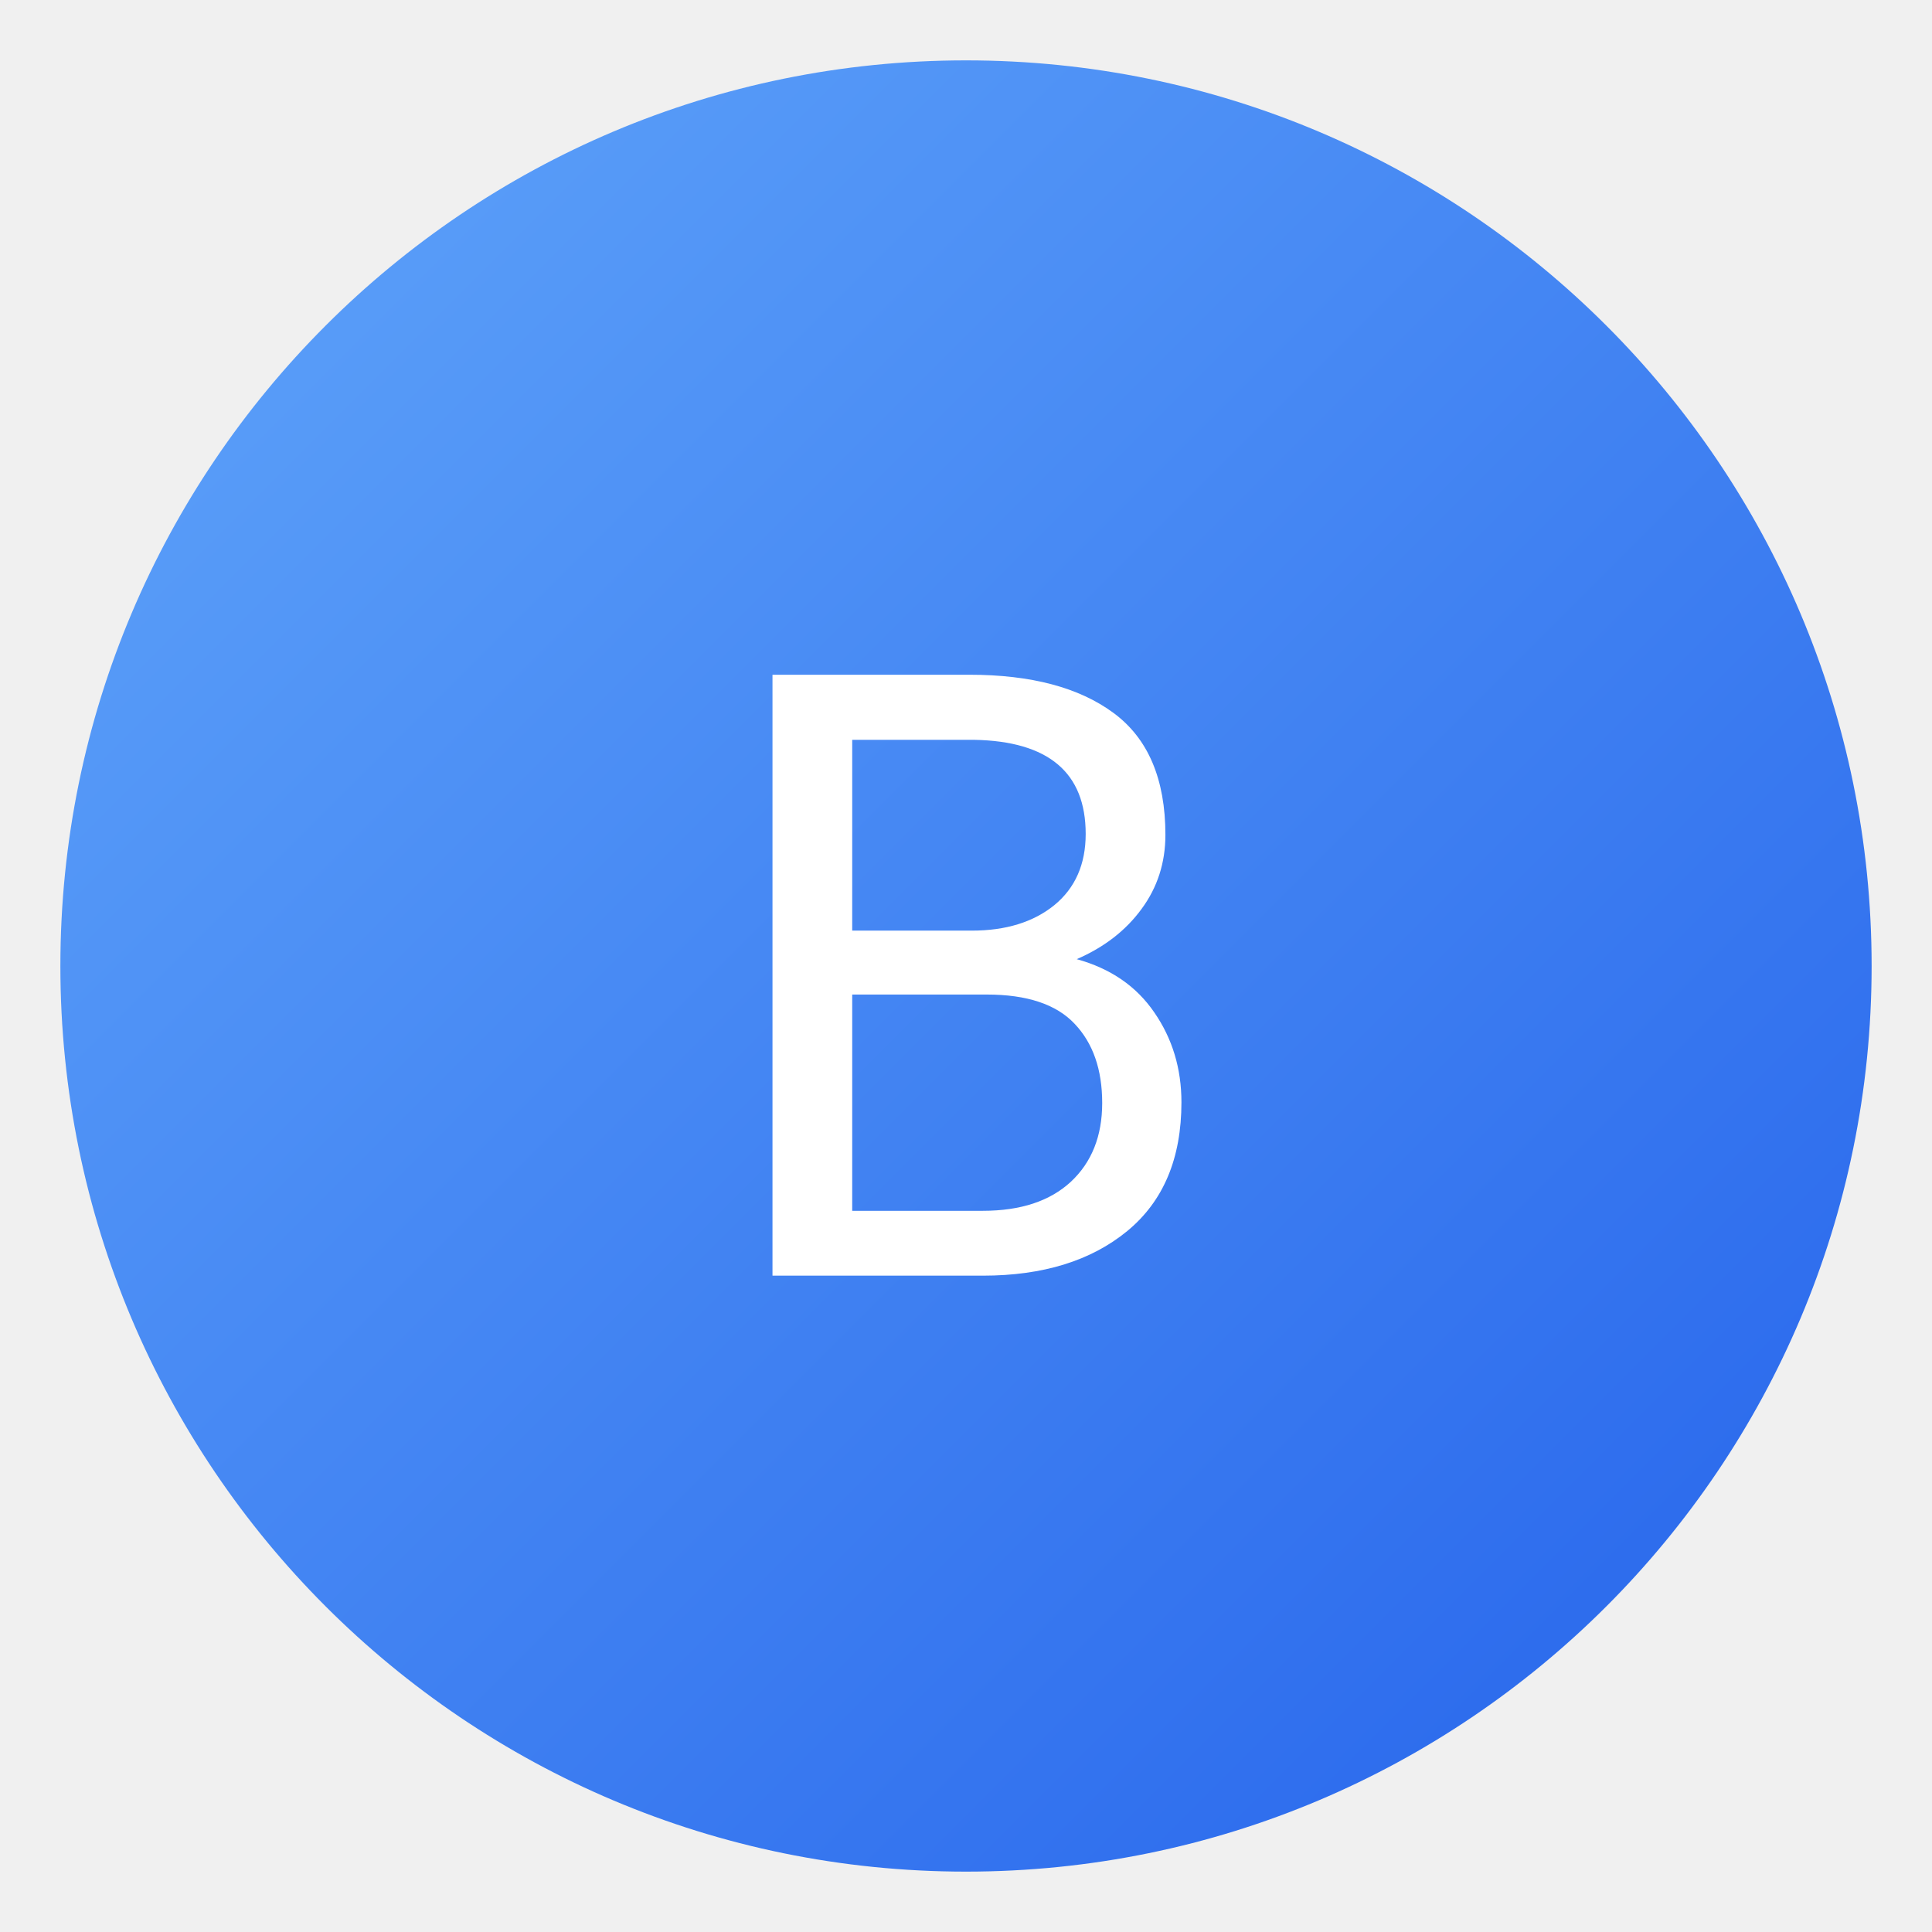
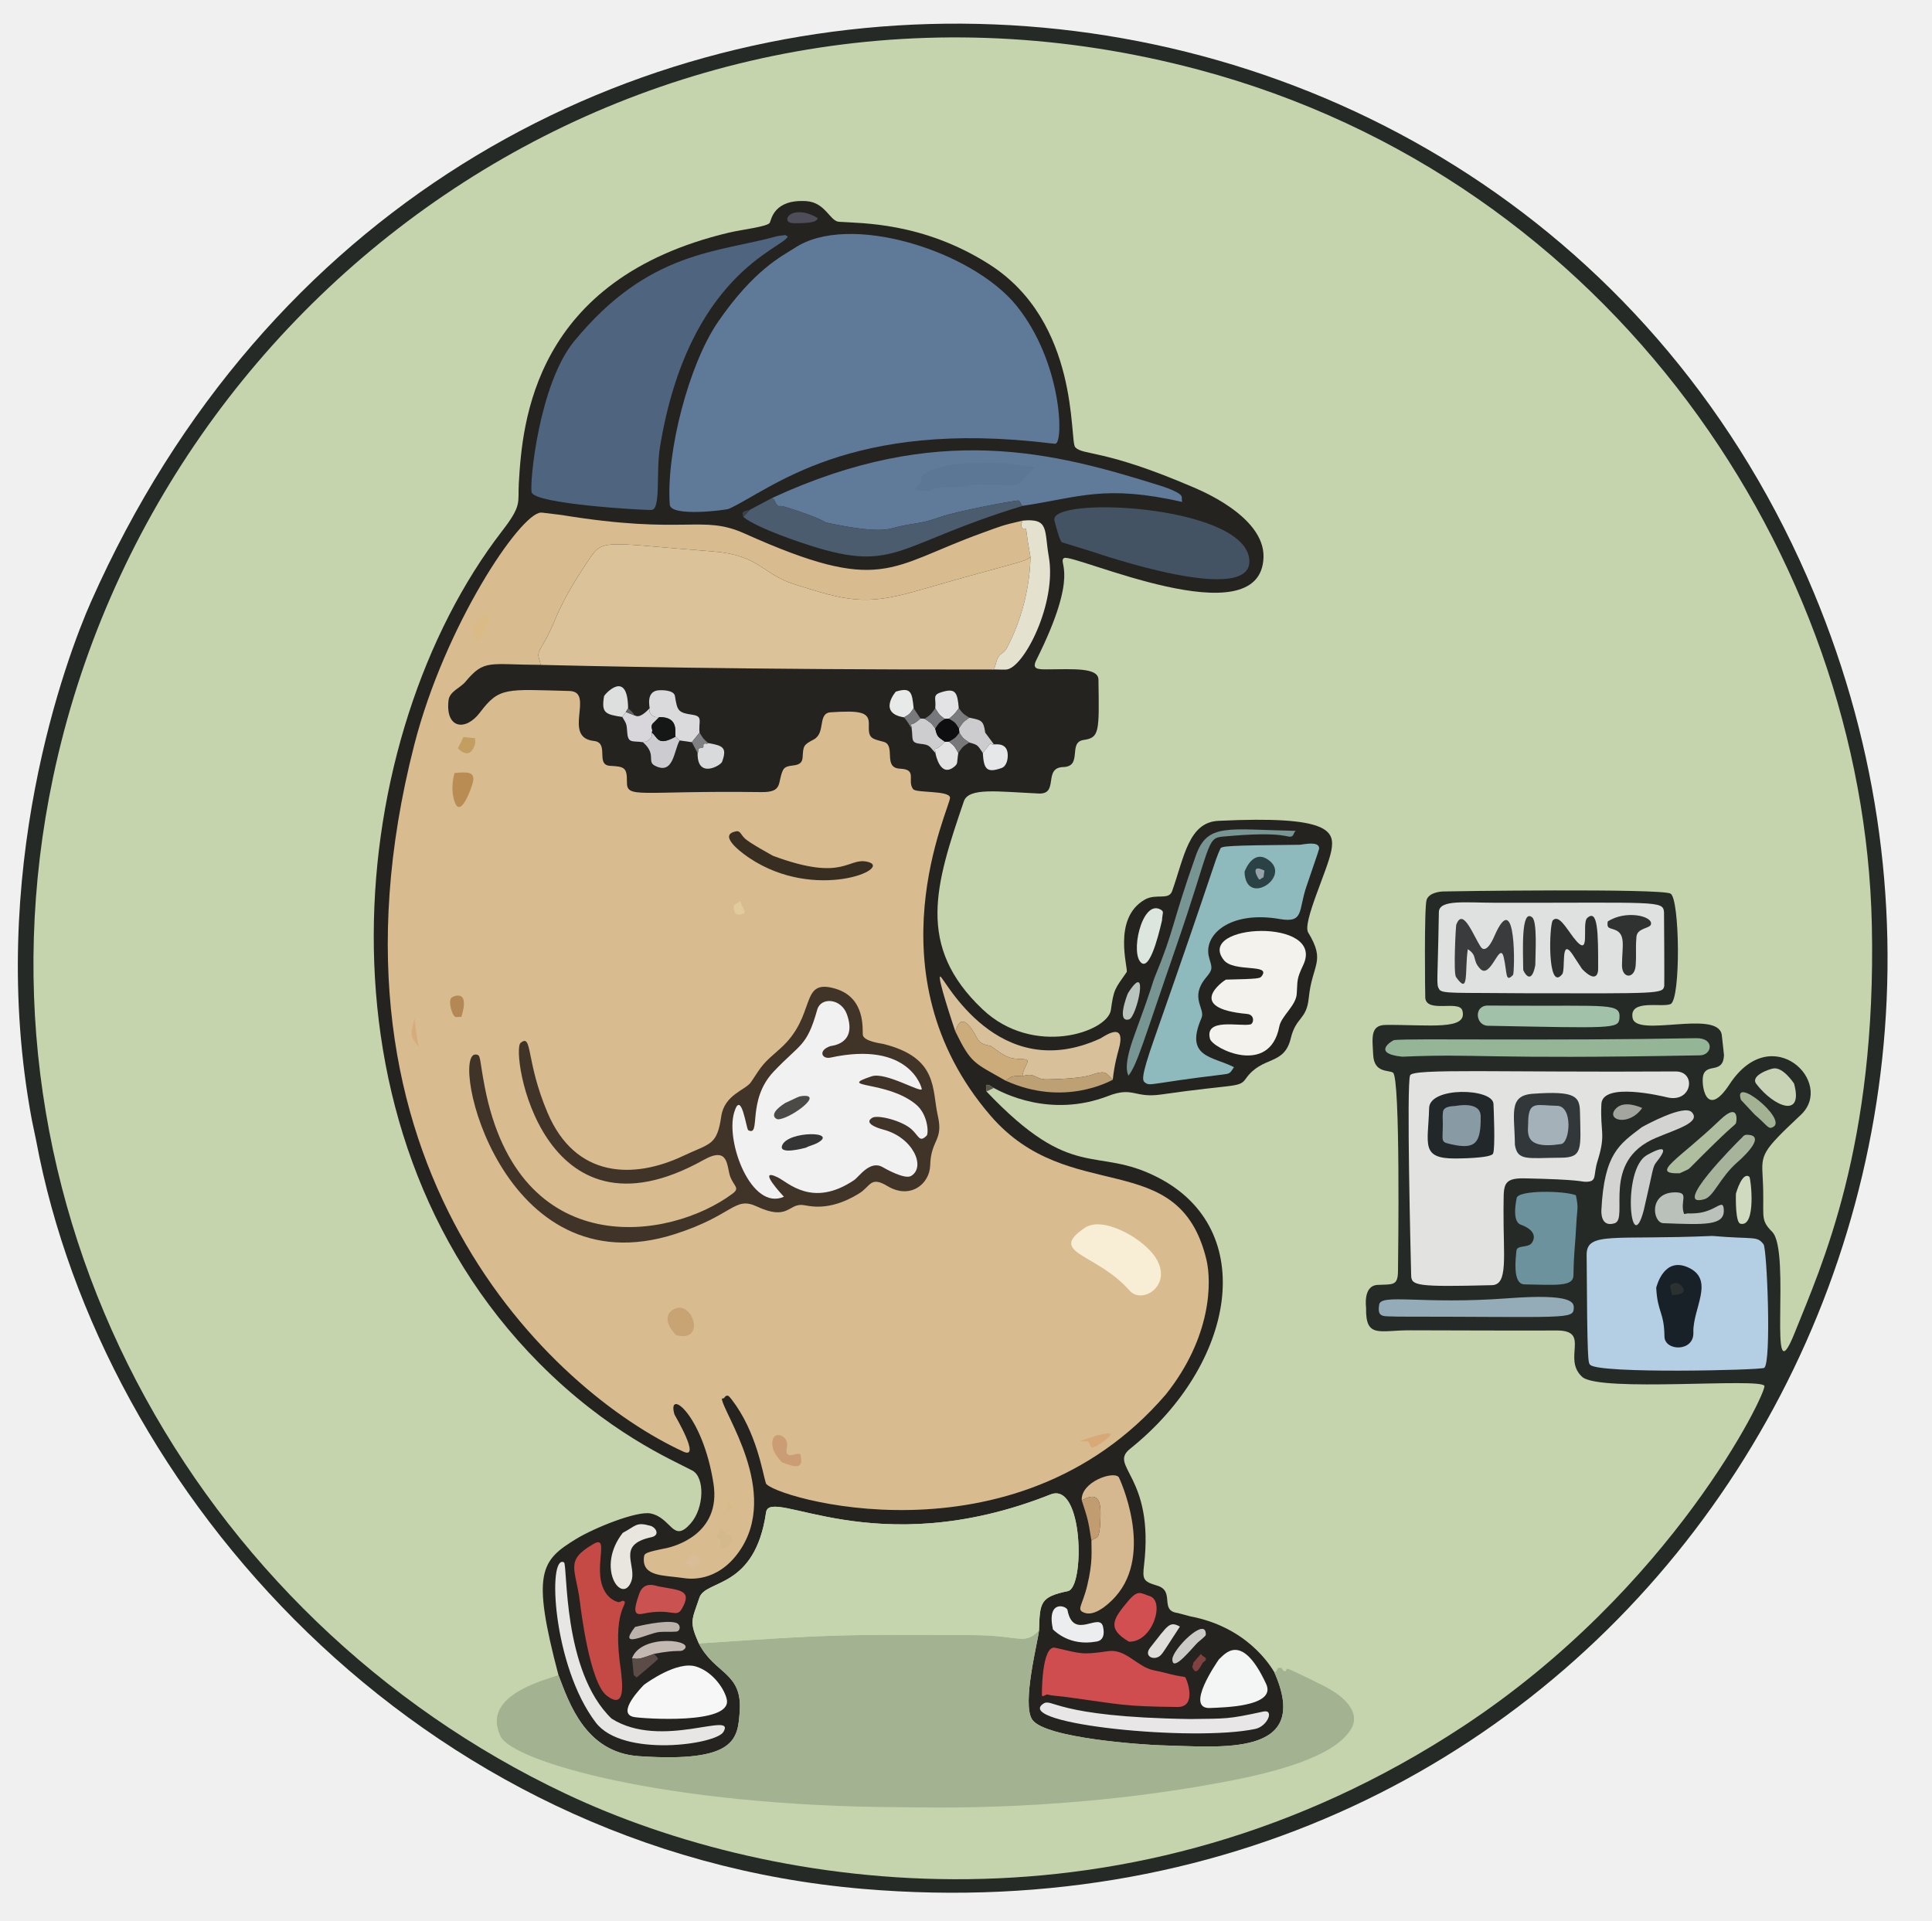
- <svg xmlns="http://www.w3.org/2000/svg" viewBox="0 0 128 128">
-   <defs>
-     <linearGradient id="g" x1="0" y1="0" x2="1" y2="1">
-       <stop offset="0" stop-color="#60a5fa" />
-       <stop offset="1" stop-color="#2563eb" />
-     </linearGradient>
-   </defs>
-   <circle cx="64" cy="64" r="60" fill="url(#g)" />
-   <text x="50%" y="54%" text-anchor="middle" dominant-baseline="middle" font-size="56" font-family="system-ui, -apple-system, Segoe UI, Roboto, Ubuntu" fill="#ffffff">B</text>
+ <svg xmlns="http://www.w3.org/2000/svg" width="100%" height="100%" viewBox="0 0 355 353" version="1.1" xml:space="preserve" style="fill-rule:evenodd;clip-rule:evenodd;stroke-linejoin:round;stroke-miterlimit:2;">
+   <g>
+     <path d="M6.639,209.58c-0.724,-3.472 -0.726,-3.448 -0.782,-3.75c-8.512,-45.416 6.397,-85.178 10.875,-95.271c64.18,-144.685 257.439,-137.037 315.336,-4.517c51.007,116.749 -35.779,252.768 -173.464,241.073c-81.661,-6.937 -139.901,-72.82 -151.965,-137.535Z" style="fill:#252a26;fill-opacity:1;" />
+     <path d="M316.779,193.881c-0.395,-3.527 -0.367,-3.508 -0.426,-3.809c-0.894,-4.534 -15.64,0.635 -16.362,-2.975c-0.714,-3.574 5.418,-1.898 6.971,-2.583c1.908,-0.841 1.699,-19.415 -0.013,-20.305c-1.9,-0.988 -40.857,-0.436 -41.823,-0.388c-0.27,0.013 -2.532,0.126 -2.994,1.555c-0.463,1.432 -0.268,17.791 -0.241,18.032c0.311,2.805 6.244,0.325 6.811,2.287c1.072,3.709 -6.081,2.583 -14.066,2.649c-2.911,0.024 -2.474,2.375 -2.313,5.531c0.171,3.362 2.885,2.716 3.637,3.243c1.378,0.965 0.954,33.585 0.916,36.506c-0.035,2.729 -0.993,2.355 -3.75,2.498c-2.709,0.141 -2.109,4.062 -2.112,4.255c-0.102,5.627 2.479,4.066 8.109,4.085c24.906,0.081 24.845,0.024 27.006,0.035c6.195,0.031 0.901,5.174 4.591,8.522c3.185,2.89 32.859,0.107 33.482,1.659c0.457,1.138 -16.856,37.277 -55.521,62.663c-60.864,39.961 -126.09,30.569 -164.793,12.261c-67.937,-32.137 -110.837,-107.66 -94.126,-186.801c19.414,-91.941 111.768,-156.291 210.445,-129.998c76.118,20.282 122.244,89.869 123.736,157.067c0.905,40.761 -9.308,62.881 -14.178,75.063c-5.14,12.859 -0.564,-15.017 -4.144,-18.58c-2.409,-2.398 -1.314,-2.872 -1.733,-9.977c-0.254,-4.306 -0.203,-4.734 7.006,-11.5c6.337,-5.948 -5.31,-17.5 -13.092,-5.629c-4.391,6.699 -5.287,-0.13 -4.829,-1.679c0.664,-2.25 3.672,-0.138 3.809,-3.689Z" style="fill:#c5d4ad;" />
+     <path d="M219.388,89.596c0.45,0.228 12.979,5.124 12.779,12.781c-0.396,15.145 -35.211,-0.852 -36.661,0.179c-1.263,0.898 3.073,2.414 -5.065,18.694c-0.829,1.658 0.063,1.77 1.938,1.756c4.989,-0.039 9.424,-0.338 9.459,1.888c0.153,9.706 0.178,10.662 -2.736,11.088c-2.927,0.427 -0.109,4.867 -3.716,4.972c-3.798,0.11 -0.732,5.04 -4.509,4.866c-7.665,-0.352 -12.89,-1.139 -13.773,1.444c-5.221,15.287 -8.846,26.573 3.428,38.202c9.366,8.875 23.029,4.175 23.59,0.127c0.533,-3.844 0.706,-3.808 2.901,-6.957c0.363,-0.52 -2.755,-9.824 3.324,-13.314c2.069,-1.188 4.413,0.177 5.03,-1.571c2.222,-6.295 3.036,-12.643 8.495,-12.908c20.462,-0.996 21.433,1.856 20.757,5.469c-0.675,3.614 -5.363,13.227 -4.249,15.059c3.276,5.387 0.739,5.748 0.101,12.015c-0.419,4.122 -2.331,3.386 -3.31,7.439c-1.225,5.072 -5.213,3.116 -8.251,7.386c-1.237,1.739 -1.748,0.931 -15.575,2.921c-4.928,0.709 -5.106,-1.515 -9.71,0.266c-10.691,4.137 -19.544,-0.663 -21.026,-1.467c-0.282,-0.123 -0.508,-0.355 -0.79,-0.477c-0.862,-0.374 -0.629,0.224 -0.55,1.127c15.975,16.823 19.931,9.915 31.385,15.74c18.829,9.575 14.344,34.43 -4.995,49.91c-4.091,3.275 4.487,4.877 2.556,21.377c-0.309,2.643 -0.145,3.011 2.408,3.772c3.379,1.007 0.327,4.604 3.787,5.035c0,0 2.083,0.557 2.264,0.605c10.436,1.969 14.704,8.997 15.475,10.267c6.999,15.745 -9.906,13.702 -20.779,13.439c-2.779,-0.067 -21.444,-1.254 -23.72,-4.749c-1.917,-2.943 1.089,-14.391 1.263,-16.347c0.161,-5.221 0.208,-6.155 5.325,-7.249c3.104,-0.663 2.849,-20.153 -3.198,-17.752c-32.407,12.868 -51.578,-1.562 -52.277,3.289c-2.046,14.194 -11.101,12.281 -12.243,15.669c-1.409,4.179 -1.91,4.362 -0.112,8.418c2.948,5.717 8.076,5.263 7.505,12.623c-0.379,4.887 -0.616,9.311 -18.525,8.095c-9.793,-0.665 -12.808,-9.744 -14.767,-14.879c-5.002,-18.939 -3.248,-21.072 3.28,-25.062c3.236,-1.978 11.149,-5.197 13.674,-4.656c3.862,0.828 4.062,5.573 7.345,1.814c2.495,-2.856 2.615,-8.485 0.289,-9.709c-3.883,-2.044 -15.457,-6.943 -28.172,-19.769c-42.984,-43.36 -35.724,-115.376 -6.769,-152.893c3.694,-4.786 2.857,-5.153 3.059,-8.701c0.641,-11.236 2.692,-37.596 38.634,-46.125c2.313,-0.549 7.1,-1.087 7.484,-1.811c0.301,-0.569 0.714,-4.341 6.694,-3.973c3.52,0.217 4.343,3.675 6.007,3.796c4.078,0.296 15.368,0.025 27.605,7.8c16.729,10.629 14.724,32.437 15.815,33.618c1.472,1.593 5.147,0.231 21.821,7.422Z" style="fill:#24231f;" />
+     <path d="M103.173,94.635c22.918,3.751 25.74,-0.139 33.634,3.403c25.278,11.344 26.43,6.135 43.598,-0.078c3.687,-1.334 3.601,-1.385 7.483,-2.285c-0.002,0.247 -0.237,0.454 -0.239,0.7c-0.009,1.116 0.769,0.655 0.822,0.75c0.207,0.372 -0.011,0.386 0.877,5.245c-1.4,1.044 -1.591,0.637 -20.922,6.219c-9.507,2.746 -12.942,1.781 -22.461,-1.222c-5.997,-1.892 -6.267,-5.369 -15.128,-6.048c-19.1,-1.462 -20.005,-2.378 -22.369,1.128c-6.981,10.358 -5.722,11.034 -8.994,16.459c-0.918,1.522 -0.49,1.584 -0.115,3.275c-9.55,-0.04 -10.34,-1.092 -13.856,3.13c-0.908,1.09 -2.893,1.747 -3.084,3.365c-0.616,5.21 3.101,5.796 5.781,2.247c3.553,-4.706 4.758,-4.246 16.433,-3.945c4.745,0.122 -1.426,8.546 4.487,9.18c2.939,0.315 0.204,4.427 2.991,4.574c2.581,0.136 3.115,0.29 3.084,2.892c-0.038,3.255 1.954,1.625 24.681,1.936c4.132,0.056 2.902,-1.815 4.012,-4.06c0.715,-1.447 3.475,-0.058 3.597,-2.364c0.113,-2.127 0.163,-2.25 2.052,-3.255c2.231,-1.186 0.638,-4.828 3.09,-4.986c5.5,-0.355 7.103,-0.051 7.021,2.23c-0.092,2.534 0.381,2.582 2.685,3.187c2.382,0.625 -0.197,4.811 3.045,4.942c3.286,0.134 1.218,2.184 2.409,3.763c0.556,0.738 6.629,0.198 6.776,1.551c0.176,1.63 -15.121,32.242 7.437,58.442c14.497,16.837 34.51,5.433 39.653,26.358c1.02,4.15 0.994,14.296 -7.416,24.862c-27.866,32.472 -72.75,18.746 -73.51,16.333c-0.623,-1.979 -1.71,-9.479 -6.323,-15.434c-0.494,-0.638 -0.61,-0.646 -0.685,-0.652c-0.653,-0.045 -0.419,0.575 -1.08,0.529c0.075,2.436 10.843,17.21 3.166,28.121c-4.076,5.793 -9.311,5.001 -10.206,4.866c-3.589,-0.543 -7.622,-0.196 -7.284,-3.779c0.074,-0.79 0.22,-0.936 4.268,-1.751c1.134,-0.278 9.989,-2.447 8.514,-11.858c-2.009,-12.818 -8.603,-17.62 -7.166,-12.679c0.03,0.104 4.953,8.351 1.661,6.843c-23.841,-10.924 -69.269,-52.653 -49.473,-129.894c5.612,-21.898 19.443,-42.507 23.258,-42.678c0.305,-0.014 0.281,0.032 3.793,0.438Z" style="fill:#d8bb8f;" />
+     <path d="M190.913,299.629c-0.174,1.955 -3.179,13.404 -1.263,16.347c2.276,3.495 20.941,4.681 23.72,4.749c10.873,0.263 27.778,2.306 20.779,-13.439c0.717,-0.058 0.258,-0.759 0.976,-0.817c0.652,-0.053 0.354,0.568 1.009,0.656c0.207,0.028 0.212,-0.477 0.421,-0.465c0.512,0.03 6.371,2.989 6.917,3.265c0.678,0.342 7.891,3.986 4.368,8.426c-1.132,1.427 -4.321,5.447 -21.019,8.739c-30.253,5.963 -56.427,5.027 -61.459,5.007c-42.85,-0.17 -71.149,-8.365 -73.387,-13.028c-3.422,-7.129 6.79,-9.995 10.646,-11.225c1.958,5.135 4.974,14.214 14.767,14.879c17.909,1.216 18.146,-3.208 18.525,-8.095c0.571,-7.36 -4.558,-6.907 -7.505,-12.623c25.205,-1.68 25.146,-1.649 50.467,-1.526c8.623,0.042 9.263,1.934 12.038,-0.849Z" style="fill:#a3b290;" />
+     <path d="M145.969,45.602c9.965,-6.705 32.651,0.49 40.804,10.567c8.38,10.358 8.713,25.14 7.154,25.369c-0.268,0.039 -0.542,-0.097 -0.81,-0.058c-37.149,-4.576 -51.527,8.548 -59.192,12.022c-0.495,0.224 -10.691,1.548 -10.856,-0.765c-0.683,-9.551 3.466,-25.742 8.882,-33.611c6.57,-9.547 11.66,-12.016 14.018,-13.523Z" style="fill:#5f7a99;" />
+     <path d="M189.348,102.37c-0.029,1.372 -0.188,8.81 -4.287,16.611c-0.682,1.298 -1.243,0.833 -1.833,2.176c-0.262,0.595 -0.281,1.307 -0.66,1.834c-0.133,0.186 -0.552,-0.147 -0.685,0.039c-44.999,0.066 -75.922,-0.686 -82.523,-0.847c-0.375,-1.692 -0.803,-1.754 0.115,-3.275c3.272,-5.425 2.013,-6.101 8.994,-16.459c2.363,-3.506 3.268,-2.591 22.369,-1.128c8.86,0.678 9.131,4.156 15.128,6.048c9.519,3.003 12.954,3.967 22.461,1.222c19.33,-5.583 19.522,-5.176 20.922,-6.219Z" style="fill:#dbc298;" />
+     <path d="M134.204,216.293c-0.733,-1.901 -0.162,-5.798 -4.947,-3.124c-29.838,16.677 -35.428,-20.022 -33.605,-21.517c2.22,-1.821 0.9,3.26 4.962,12.835c5.118,12.064 15.828,12.227 24.915,7.925c4.996,-2.365 6.206,-1.849 6.999,-7.26c0.595,-4.055 4.487,-4.806 5.485,-6.326c2.222,-3.383 2.199,-3.369 5.27,-6.067c6.943,-6.101 3.444,-13.031 10.155,-11.093c5.69,1.643 5.002,7.58 5.097,8.479c0.13,1.237 3.465,1.617 3.782,1.696c10.157,2.54 8.892,8.342 10.014,13.242c1.042,4.547 -1.283,4.314 -1.41,9.044c-0.094,3.505 -3.712,6.329 -7.849,3.834c-3.159,-1.905 -3.075,0.042 -5.229,1.367c-5.767,3.548 -9.397,2.153 -10.482,2.094c-2.519,-0.137 -2.634,2.912 -8.281,0.291c-4.189,-1.944 -4.221,1.578 -14.996,5.046c-32.074,10.323 -41.497,-33.215 -36.681,-32.978c1.021,0.05 0.614,0.557 1.683,6.037c6.285,32.232 33.945,28.183 45.515,19.533c1.381,-1.032 0.315,-1.305 -0.397,-3.058Z" style="fill:#403428;" />
+     <path d="M190.913,299.629c-2.775,2.783 -3.415,0.891 -12.038,0.849c-25.321,-0.123 -25.261,-0.155 -50.467,1.526c-1.798,-4.057 -1.297,-4.239 0.112,-8.418c1.142,-3.389 10.197,-1.475 12.243,-15.669c0.699,-4.85 19.87,9.58 52.277,-3.289c6.047,-2.401 6.302,17.089 3.198,17.752c-5.117,1.093 -5.164,2.027 -5.325,7.249Z" style="fill:#c5d5ae;" />
+     <path d="M276.267,222.374c-0.044,8.579 0.891,13.717 -2.122,13.795c-13.966,0.358 -14.801,0.076 -14.848,-1.807c-0.073,-2.939 -0.878,-35.115 -0.195,-36.751c0.543,-1.301 16.398,-0.522 48.773,-0.717c3.903,-0.024 3.07,5.873 -1.566,4.755c-0.942,-0.227 -11.851,-2.858 -12.056,1.221c-0.265,5.283 0.889,5.383 -0.706,10.479c-0.857,2.738 0.006,3.818 -2.18,3.82c-0.901,0.001 -0.838,-0.416 -11.245,-0.63c-4.34,-0.089 -3.757,1.53 -3.855,5.836Z" style="fill:#e2e2e1;" />
+     <path d="M144.362,43.185c-0.067,0.15 0.443,0.171 0.376,0.321c-0.983,2.19 -18.279,6.931 -23.468,38.638c-0.767,4.686 0.202,11.474 -1.557,11.561c-1.569,0.077 -21.555,-1.095 -22.024,-3.243c-0.413,-1.892 1.41,-19.956 7.806,-27.749c13.748,-16.748 26.46,-16.265 37.379,-19.332c0,-0 1.37,-0.181 1.489,-0.196Z" style="fill:#4e647f;" />
+     <path d="M314.623,227.123c7.813,0.659 8.197,-0.054 9.425,1.536c0.636,0.823 1.487,21.807 0.118,22.706c-0.653,0.429 -30.321,1.124 -31.971,-0.557c-0.388,-0.396 -0.537,-0.408 -0.655,-20.187c-0.026,-4.37 4.906,-2.705 23.083,-3.498Z" style="fill:#b4cee3;" />
+     <path d="M144.046,219.919c-5.97,2.665 -10.758,-10.035 -9.151,-15.465c1.316,-4.446 2.234,3.053 2.591,3.238c2.436,1.27 -0.36,-5.458 4.68,-10.779c4.894,-5.168 6.078,-4.512 7.997,-11.366c0.667,-2.381 4.39,-2.1 5.446,0.834c1.988,5.525 -2.846,5.79 -3.056,5.865c-2.314,0.821 -1.516,2.442 0.048,2.103c14.595,-3.165 16.786,5.612 16.773,5.775c-0.064,0.809 -6.639,-3.194 -9.205,-2.339c-6.663,2.22 2.759,0.719 8.132,5.165c2.222,1.839 2.366,5.346 1.968,5.742c-1.337,1.331 -1.402,0.081 -2.767,-1.161c-1.763,-1.605 -6.246,-2.726 -7.226,-2.122c-1.871,1.154 1.799,2.11 2.029,2.17c5.425,1.413 7.878,6.848 5.12,8.511c-1.196,0.721 -4.853,-1.388 -5.232,-1.607c-2.345,-1.353 -4.34,1.765 -5.244,2.375c-7.685,5.182 -12.165,0.394 -14.07,-0.517c-3.97,-1.899 0.96,3.36 1.166,3.58Z" style="fill:#f2f1f1;" />
+     <path d="M280.125,182.523c-12.536,-0.128 -15.149,0.133 -15.666,-0.71c-0.593,-0.967 -0.285,-1.028 -0.07,-14.186c0.039,-2.37 4.804,-1.738 10.493,-1.731c29.531,0.034 30.691,-0.438 30.876,1.712c0.02,0.228 0.084,13.311 0.043,13.566c-0.236,1.471 -0.959,1.393 -25.676,1.35Z" style="fill:#dfe1e0;" />
+     <path d="M141.85,91.527c30.423,-14.108 51.882,-8.384 71.321,-2.284c0.331,0.104 3.398,1.066 3.902,1.885c0.197,0.319 -0.018,0.791 0.179,1.11c-14.283,-3.222 -18.815,-0.867 -29.305,0.715c-0.412,-0.097 -0.41,-0.87 -0.822,-0.967c-0.405,-0.095 -11.147,1.905 -14.228,2.983c-4.446,1.555 -4.529,0.937 -9.028,2.119c-0.927,0.243 -3.199,0.84 -11.932,-1.034c-0.626,-0.134 -0.444,-0.62 -7.479,-2.846c-1.285,-0.407 -1.302,-0.119 -1.396,-0.18c-0.847,-0.546 -0.366,-0.955 -1.211,-1.5Z" style="fill:#5f7b99;" />
+     <path d="M238.865,155.237c0.944,-0.117 3.298,-0.634 3.515,0.51c0.059,0.314 -0.01,0.303 -2.362,7.268c-1.457,4.313 -0.384,6.649 -4.862,5.871c-9.181,-1.596 -14.127,2.93 -12.994,7.051c0.538,1.956 0.779,2.111 -0.538,3.687c-3.131,3.744 -0.083,5.681 -0.856,7.462c-3.15,7.26 2.04,7.007 5.974,9.023c-0.763,1.192 -0.785,1.201 -2.148,1.364c-13.142,1.572 -13.192,2.16 -14.128,1.516c-0.542,-0.373 -0.983,-0.675 1.611,-8.064c11.295,-32.178 10.931,-32.29 12.167,-34.984c0.209,-0.455 1.273,-0.584 14.622,-0.703Z" style="fill:#8eb9bd;" />
+     <path d="M200.689,101.372c-5.601,-1.728 -5.565,-1.699 -5.618,-1.76c-0.46,-0.526 -1.239,-3.629 -1.32,-3.953c-1.142,-4.552 34.047,-2.967 35.756,6.785c1.67,9.529 -28.357,-0.934 -28.818,-1.073Z" style="fill:#435364;" />
+     <path d="M225.25,180.022c6.2,-0.138 6.266,-0.225 6.587,-0.646c1.786,-2.345 -5.145,-0.631 -6.97,-2.958c-5.272,-6.722 18.705,-7.824 14.613,0.885c-1.273,2.709 -1.031,2.747 -1.208,5.343c-0.149,2.184 -2.837,4.069 -3.199,5.97c-1.764,9.269 -12.279,4.041 -12.744,2.274c-1.026,-3.901 5.406,-2.217 7.415,-2.633c0.638,-0.132 0.885,-1.794 -0.602,-1.93c-11.499,-1.055 -4.414,-6.025 -3.892,-6.305Z" style="fill:#f4f2ed;" />
+     <path d="M217.733,308.175c0.411,0.425 2.249,5.555 -1.367,5.511c-10.243,-0.124 -10.18,-0.44 -20.289,-1.817c-2.921,-0.324 -2.895,-0.32 -2.922,-0.326c-0.194,-0.042 -0.388,-0.083 -0.582,-0.125c-0.339,-0.167 -0.771,0.4 -1.11,0.233c-0.049,-0.024 -0.106,-9.423 2.427,-8.851c4.815,1.088 4.784,1.347 9.729,0.624c3.263,-0.477 5.344,2.894 8.297,3.495c2.955,0.601 2.868,0.8 5.817,1.256Z" style="fill:#cf4d4e;" />
+     <path d="M141.85,91.527c0.845,0.544 0.364,0.954 1.211,1.5c0.095,0.061 0.111,-0.227 1.396,0.18c7.035,2.225 6.853,2.711 7.479,2.846c8.733,1.874 11.005,1.278 11.932,1.034c4.499,-1.182 4.582,-0.564 9.028,-2.119c3.081,-1.077 13.824,-3.078 14.228,-2.983c0.412,0.097 0.41,0.87 0.822,0.967c-23.254,7.06 -23.229,12.375 -39.11,7.293c-1.017,-0.325 -9.516,-3.045 -12.267,-5.251c0.407,-0.438 0.814,-0.877 1.22,-1.315c0.329,-0.164 0.284,-0.157 4.06,-2.152Z" style="fill:#4a5c6e;" />
+     <path d="M257.651,194.184c-5.809,-0.607 -1.746,-3.026 -1.476,-3.056c3.148,-0.351 27.917,0.175 55.45,-0.347c3.526,-0.067 2.98,3.111 0.754,3.152c-40.566,0.76 -40.543,-0.361 -54.728,0.251Z" style="fill:#95b597;" />
+     <path d="M289.565,219.647c0.522,2.474 0.226,2.454 0.099,4.954c-0.25,4.897 -0.451,4.816 -0.547,9.773c-0.04,2.09 -3.095,1.752 -8.997,1.651c-2.331,-0.04 -1.547,-5.186 -1.488,-6.147c0.073,-1.181 2.211,-0.45 2.892,-1.553c1.284,-2.079 -1.726,-3.141 -2.014,-3.242c-0.377,-0.133 -1.685,-0.595 -0.824,-4.934c0.296,-1.493 8.781,-1.352 10.878,-0.502Z" style="fill:#6c929e;" />
+     <path d="M198.767,275.696c-0.195,-3.37 5.815,-5.47 6.81,-4.238c0.052,0.064 6.616,13.936 -0.657,21.992c-0.337,0.373 -3.317,3.674 -5.549,2.954c-1.724,-0.557 -0.509,-1.222 0.409,-5.053c1.044,-4.353 0.755,-6.279 0.766,-8.222c0.296,-0.346 0.844,-0.407 1.14,-0.753c0.557,-0.65 0.534,-4.14 0.532,-4.502c-0.028,-4.367 -2.709,-2.45 -3.451,-2.177Z" style="fill:#d5b790;" />
+     <path d="M175.533,189.527c-0.266,-0.791 -3.476,-10.32 -2.736,-10.067c0.758,0.259 10.522,19.978 29.324,11.405c0.606,-0.276 5.056,-3.652 3.388,2.177c-0.121,0.421 -0.776,2.712 -1.039,5.381c-1.254,-1.23 -1.228,-1.622 -2.984,-1.201c-0.662,0.159 -1.865,1.024 -9.108,1.13c-2.253,0.033 -2.154,-1.379 -4.503,-0.583c0.16,-2.049 2.02,-3.061 -0,-3.144c-0.12,-0.005 -0.929,-0.038 -1.5,-0.103c-2.129,-0.242 -3.913,-2.24 -4.451,-2.335c-2.744,-0.484 -2.009,-1.46 -3.74,-3.563c-1.864,-2.265 -2.434,0.507 -2.652,0.902Z" style="fill:#d8c19a;" />
+     <path d="M114.118,307.168c0.092,1.365 1.131,7.384 -2.657,4.409c-3.107,-2.441 -4.725,-15.753 -4.898,-17.171c-0.747,-6.147 -2.883,-7.594 2.506,-10.691c3.213,-1.847 -0.528,5.157 2.333,9.138c0.126,0.175 0.893,1.243 2.204,1.554c0.346,0.082 0.759,-0.389 1.05,-0.185c0.893,0.629 -2.308,1.477 -0.538,12.946Z" style="fill:#c54a45;" />
+     <path d="M267.393,212.891c-6.464,0.026 -4.956,-2.766 -4.793,-9.279c0.099,-3.966 11.691,-3.657 11.821,-0.764c0.033,0.73 0.364,8.116 -0.072,9.138c-0.371,0.871 -6.394,0.902 -6.955,0.905Z" style="fill:#22272a;" />
+     <path d="M278.357,210.371c-0.038,-5.642 -1.275,-9.042 3.276,-9.374c7.935,-0.578 8.625,0.516 8.686,3.372c0.141,6.68 0.547,8.358 -3.444,8.377c-6.177,0.03 -8.031,0.683 -8.518,-2.375Z" style="fill:#323739;" />
+     <path d="M118.346,309.594c0.657,-0.474 6.113,-4.414 9.555,-3.342c3.253,1.014 5.381,4.42 5.662,6.148c0.74,4.562 -15.422,3.408 -16.998,3.142c-3.523,-0.594 1.432,-5.595 1.781,-5.948Z" style="fill:#f7f7f7;" />
+     <path d="M112.377,315.82c9.131,5.794 22.932,-1.56 20.548,2.45c-1.389,2.336 -18.511,4.743 -23.445,-1.719c-7.943,-10.403 -8.91,-31.007 -5.857,-29.45c0.711,0.363 -0.342,19.988 8.754,28.719Z" style="fill:#e7e6e5;" />
+     <path d="M208.28,227.329c10.243,6.672 2.199,13.146 -0.726,9.832c-6.115,-6.929 -15.107,-6.825 -8.279,-11.493c3.068,-2.097 8.386,1.269 9.005,1.661Z" style="fill:#f7eed5;" />
+     <path d="M256.876,241.951c-2.616,-0.146 -3.874,0.37 -3.454,-2.207c0.34,-2.085 7.848,0.016 23.691,-1.167c12.012,-0.897 12.079,0.821 12.061,1.797c-0.038,2.133 -1.296,1.588 -32.299,1.577Z" style="fill:#94acb7;" />
+     <path d="M187.888,95.675c4.932,-0.482 3.962,1.705 4.828,6.628c1.507,8.568 -4.644,20.589 -7.857,20.74c-0.991,0.046 -1.985,-0.059 -2.975,-0.013c0.133,-0.186 0.552,0.147 0.685,-0.039c0.379,-0.528 0.399,-1.239 0.66,-1.834c0.59,-1.343 1.151,-0.878 1.833,-2.176c4.099,-7.801 4.258,-15.239 4.287,-16.611c-0.888,-4.86 -0.67,-4.874 -0.877,-5.245c-0.053,-0.095 -0.831,0.366 -0.822,-0.75c0.002,-0.247 0.237,-0.454 0.239,-0.7Z" style="fill:#e5e1cf;" />
+     <path d="M218.625,315.898c6.849,-0.096 6.846,0.069 13.512,-1.376c2.065,-0.448 0.792,2.712 -1.485,3.195c-11.351,2.407 -44.188,-0.891 -39.023,-4.588c1.765,-1.263 1.825,2.392 26.996,2.768Z" style="fill:#e8e6e7;" />
+     <path d="M238.113,152.686c-0.381,0.161 -0.359,0.834 -0.74,0.995c-0.941,0.397 -0.979,-1.041 -12.771,0.065c-2.964,0.278 -2.059,1.67 -8.577,20.488c-6.001,17.327 -7.049,21.343 -8.67,23.431c-0.252,-0.542 -0.913,-1.968 1.076,-7.394c3.552,-9.692 3.343,-9.723 3.684,-10.549c3.812,-9.231 3.009,-9.447 7.601,-22.452c2.142,-6.067 5.76,-4.847 18.395,-4.585Z" style="fill:#779593;" />
+     <path d="M304.326,236.643c0.142,-0.535 1.497,-5.65 5.797,-3.764c5.111,2.241 0.873,7.572 1.031,11.976c0.13,3.632 -5.279,3.46 -5.313,0.758c-0.057,-4.58 -1.278,-4.376 -1.515,-8.97Z" style="fill:#182028;" />
+     <path d="M223.963,304.947c0.996,-0.864 4.135,-5.313 8.689,4.504c1.961,4.227 -8.177,4.315 -10.276,4.418c-4.745,0.234 1.175,-8.326 1.587,-8.922Z" style="fill:#f4f5f5;" />
+     <path d="M277.125,184.804c18.661,0.113 20.704,-0.54 20.442,2.331c-0.176,1.93 -1.181,1.805 -24.189,1.362c-2.233,-0.043 -2.64,-3.693 -0.009,-3.713c1.252,-0.009 2.504,0.029 3.756,0.019Z" style="fill:#a2c1a9;" />
+     <path d="M301.711,207.118c0.67,-0.367 7.734,-4.239 9.152,-2.733c1.754,1.863 -2.811,3.115 -6.612,4.724c-10.214,4.324 -4.869,14.829 -7.571,15.684c-2.592,0.82 -2.443,-2.143 -2.43,-2.417c0.525,-10.441 3.301,-12.099 7.461,-15.259Z" style="fill:#d3d3d1;" />
+     <path d="M190.141,85.815c-0.25,0.307 -2.699,3.309 -3.685,3.308c-7.597,-0.007 -7.62,-0.229 -8.189,0.094c-0.84,0.477 -5.749,0.026 -6.776,0.713c-0.834,0.558 -3.465,0.218 -3.291,-0.142c0.187,-0.388 0.676,-0.555 0.91,-0.917c0.422,-0.654 -0.319,-0.951 0.53,-1.632c3.346,-2.687 13.319,-2.204 14.49,-2.148c0.892,0.043 0.824,0.065 6.012,0.722Z" style="fill:#5c7795;" />
+     <path d="M269.701,174.433c-0.594,4.189 0.267,8.568 -2.169,5.101c-0.497,-0.707 -0.035,-9.371 0.053,-9.606c1.245,-3.343 3.172,2.14 4.538,4.124c0.146,0.212 1.022,1.301 2.478,-2.052c4.093,-9.431 3.727,6.829 3.418,7.155c-1.476,1.558 -1.056,-0.46 -1.715,-3.24c-0.736,-3.108 -2.389,4.151 -4.33,2.108c-1.527,-1.607 -0.408,-2.408 -2.273,-3.591Z" style="fill:#3a3b3d;" />
+     <path d="M142.055,157.276c13.172,4.889 13.668,0.153 17.427,1.112c4.691,1.196 -9.666,7.344 -21.736,-0.683c-0.377,-0.251 -5.774,-3.84 -2.986,-4.809c1.339,-0.465 1.136,0.26 2.131,1.21c0.817,0.779 4.739,2.937 5.163,3.17Z" style="fill:#372e21;" />
+     <path d="M290.701,178.066c-1.669,-2.549 -1.651,-2.538 -1.803,-2.753c-2.191,-3.118 -1.178,2.897 -1.857,3.727c-2.767,3.386 -2.397,-9.286 -1.695,-9.942c1.098,-1.026 2.363,1.32 3.708,3.089c3.491,4.592 1.468,-2.497 2.602,-3.502c1.932,-1.71 2.023,2.563 1.999,9.444c-0.001,0.236 -0.074,2.891 -2.954,-0.063Z" style="fill:#2d2f2f;" />
+     <path d="M175.533,189.527c0.218,-0.395 0.787,-3.167 2.652,-0.902c1.73,2.102 0.996,3.078 3.74,3.563c0.538,0.095 2.322,2.092 4.451,2.335c0.571,0.065 1.38,0.098 1.5,0.103c2.02,0.082 0.16,1.095 0,3.144c-0.76,-0.001 -0.711,-0.136 -1.5,-0.002c-0.94,0.16 -0.779,0.394 -1.61,0.813c-5.803,-3.319 -6.294,-3.052 -9.232,-9.053Z" style="fill:#cdac7c;" />
+     <path d="M207.434,301.679c-4.075,-2.407 -2.946,-4.103 -0.192,-7.404c1.901,-2.279 2.349,-1.477 4.001,-0.973c2.893,0.882 0.551,8.537 -3.81,8.377Z" style="fill:#d14f51;" />
+     <path d="M280.801,205.876c0.167,-3.645 1.631,-2.731 5.315,-2.666c2.944,0.052 2.385,6.774 0.731,7.028c-7.369,1.131 -5.945,-2.514 -6.046,-4.362Z" style="fill:#a4b1b9;" />
+     <path d="M265.081,205.122c0.138,-0.719 -0.397,-1.788 2.324,-1.882c0.147,-0.005 4.628,-0.982 4.666,1.886c0.068,5.179 -1.056,6.284 -6.099,4.986c-1.429,-0.368 -0.702,-0.966 -0.891,-4.99Z" style="fill:#889ba4;" />
+     <path d="M119.369,130.136c0.008,-0.28 -0.727,-3.167 1.734,-3.291c0.248,-0.012 2.717,-0.137 2.915,1.061c0.441,2.676 0.526,3.046 3.177,3.434c2.074,0.303 1.123,1.194 1.344,3.289c-0.474,0.586 -0.949,1.172 -1.423,1.758c-0.743,-0.107 -1.486,-0.214 -2.229,-0.321l-0.766,-0.691c-0.228,-0.55 0.816,-3.637 -2.987,-3.597c-0.138,-0.07 -1.025,0.368 -1.755,-0.895c-0.125,-0.216 0.114,-0.532 -0.011,-0.748Z" style="fill:#dadadd;" />
+     <path d="M114.426,281.689c2.477,-1.313 2.423,-2.048 5.092,-1.298c0.999,0.281 1.844,1.734 0.149,2.098c-6.564,1.41 -2.52,5.198 -3.695,8.181c-1.687,4.282 -6.579,-2.53 -1.545,-8.981Z" style="fill:#e9e6e0;" />
+     <path d="M184.765,198.58c0.831,-0.42 0.67,-0.653 1.61,-0.813c0.789,-0.134 0.74,0.001 1.5,0.002c2.349,-0.796 2.25,0.616 4.503,0.583c7.242,-0.106 8.445,-0.971 9.108,-1.13c1.756,-0.421 1.73,-0.029 2.984,1.201c-0.545,0.266 -9.019,5.022 -19.705,0.157Z" style="fill:#bda073;" />
+     <path d="M309.445,223.086c0.458,-0.029 0.379,-0.085 0.764,-0.109c0.109,-0.007 0.096,0.054 1.371,-0.024c3.794,-0.233 5.086,-2.995 5.165,-0.553c0.092,2.847 -3.526,2.672 -11.131,2.377c-1.959,-0.076 -2.76,-5.728 2.288,-5.664c2.588,0.033 0.691,1.611 1.543,3.974Z" style="fill:#bac1bb;" />
+     <path d="M308.622,215.609c-5.606,0.136 -0.13,-2.556 7.436,-9.81c3.667,-3.516 3.042,0.511 2.882,0.686c-0.627,0.687 -0.825,0.473 -8.358,8.073c-0.436,0.44 -0.46,0.34 -1.96,1.051Z" style="fill:#b0bea0;" />
+     <path d="M295.408,169.346c3.243,-2.163 8.348,-1.04 7.951,0.521c-0.2,0.788 -2.542,0.64 -2.667,2.296c-0.201,2.659 0.024,2.615 -0.14,5.228c-0.16,2.55 -2.532,2.5 -2.517,-0.013c0.022,-3.592 0.805,-5.835 -1.483,-6.574c-1.005,-0.324 -1.291,-0.268 -1.144,-1.458Z" style="fill:#303232;" />
+     <path d="M319.684,209.44c0.796,-0.696 0.645,-1.016 1.75,-0.881c3.137,0.382 -1.841,4.71 -2.169,4.995c-3.246,2.822 -4.337,6.309 -6.081,6.814c-6.214,1.798 5.781,-10.209 6.5,-10.928Z" style="fill:#a7b49b;" />
+     <path d="M121.109,291.545c3.871,0.713 6.15,0.639 4.192,4.072c-1.049,1.84 -1.821,-0.201 -7.188,0.928c-1.746,0.367 -1.664,-0.787 -0.659,-3.653c0.879,-2.507 3.141,-1.413 3.656,-1.347Z" style="fill:#ca5352;" />
+     <path d="M302.037,222.406c-2.431,9.182 -4.044,-7.425 0.533,-10.111c0.151,-0.089 5.296,-3.108 1.825,1.22c-0.769,0.959 -0.532,1.061 -2.358,8.891Z" style="fill:#cccecd;" />
+     <path d="M193.469,299.42c-1.192,-5.551 2.533,-4.345 2.682,-3.552c1.065,5.695 5.916,0.286 6.53,3.079c0.582,2.645 -1.141,2.697 -1.339,2.732c-4.699,0.827 -7.402,-1.801 -7.872,-2.258Z" style="fill:#ecedee;" />
+     <path d="M329.651,199.112c1.784,6.54 -3.723,4.266 -6.93,0.078c-1.17,-1.527 2.414,-2.752 3.178,-2.854c1.699,-0.228 3.542,2.467 3.753,2.776Z" style="fill:#c8d3b5;" />
+     <path d="M213.514,169.156c-0.147,0.506 -1.914,8.95 -3.687,7.858c-2.285,-1.407 -0.066,-11.706 3.361,-9.905c0.821,0.432 0.385,0.621 0.326,2.047Z" style="fill:#dce6de;" />
+     <path d="M228.683,160.191c0.145,-0.378 1.703,-4.431 4.668,-1.946c3.697,3.099 -4.495,8.403 -4.668,1.946Z" style="fill:#2a4245;" />
+     <path d="M119.369,130.136c0.125,0.216 -0.114,0.532 0.011,0.748c0.73,1.263 1.617,0.825 1.755,0.895c-1.218,1.255 -1.264,1.213 -1.315,1.356c-0.278,0.778 0.209,0.769 -0.048,1.488c-0.149,0.267 0.419,0.808 -0.886,1.587c-0.373,0.223 -0.403,-0.034 -0.757,0.177c-1.984,-0.28 -2.718,0.25 -2.875,-1.772c-0.12,-1.553 -0.091,-1.531 -0.907,-2.859l0.646,-0.916c0.548,0.213 1.095,0.427 1.643,0.64c0.104,-0.036 0.762,0.814 2.734,-1.343Z" style="fill:#d8d6db;" />
+     <path d="M119.771,134.622c1.11,0.848 1.012,2.608 4.35,0.753l0.766,0.691c-1.067,1.794 -1.09,6.456 -4.565,4.637c-1.513,-0.792 0.378,-2.08 -2.195,-4.316c0.355,-0.212 0.384,0.046 0.757,-0.177c1.305,-0.779 0.737,-1.32 0.886,-1.587Z" style="fill:#ccccd0;" />
+     <path d="M282.108,177.364c-0.765,4.042 -2.22,1.039 -2.221,0.849c-0.023,-3.39 -0.439,-11.239 1.623,-9.66c0.997,0.763 0.61,6.572 0.598,8.811Z" style="fill:#343633;" />
+     <path d="M178.104,131.884c2.254,0.461 2.598,0.481 2.929,2.748c0,0 1.473,1.982 1.601,2.155c-0.401,0.189 -0.369,-0.255 -0.744,-0.079c-0,0 -1.195,1.537 -1.299,1.67c-0.929,-1.371 -0.856,-1.507 -2.498,-1.929c-1.081,-0.744 -1.09,-0.693 -1.818,-1.802l-0.071,-0.794c0.774,-1.159 0.747,-1.153 1.9,-1.969Z" style="fill:#ccccce;" />
+     <path d="M318.97,219.344c0.089,-0.304 1.203,-4.102 2.471,-3.09c0.272,0.218 1.326,9.345 -1.643,8.623c-0.97,-0.236 -0.84,-5.086 -0.828,-5.533Z" style="fill:#d0dabe;" />
+     <path d="M169.138,132.041l0.764,0.039c1.144,0.776 1.14,0.681 1.942,1.788c0.364,1.554 0.458,1.496 1.775,2.435c-1.479,1.581 -1.708,1.185 -1.812,1.332c-0.147,0.208 0.222,0.552 0.076,0.76c-1.158,-1.29 -1.027,-1.525 -2.746,-1.704c-1.901,-0.199 -1.339,-0.909 -1.622,-2.814c0.133,-0.213 -0.224,-0.535 -0.091,-0.748c0.086,-0.138 0.278,0.176 1.714,-1.088Z" style="fill:#cdcdd0;" />
+     <path d="M124.236,245.364c-0.26,-0.269 -2.957,-3.066 -0.661,-4.629c3.502,-2.384 6.446,6.065 0.661,4.629Z" style="fill:#c8a373;" />
+     <path d="M115.412,130.145l-0.419,0.694l-0.646,0.916c-3.114,-0.477 -3.883,-0.715 -3.35,-3.826c0.044,-0.259 4.329,-5.132 4.416,2.216Z" style="fill:#dddfdf;" />
+     <path d="M171.854,130.133c0.195,-1.804 -0.59,-2.381 1.055,-2.908c2.723,-0.873 3.001,0.035 3.264,2.905c-0.407,0.533 -0.33,0.535 -0.768,1.006c-0.488,0.526 -0.487,0.444 -1.027,0.937l-0.778,0.037c-1.107,-0.81 -1.025,-0.81 -1.746,-1.976Z" style="fill:#e3e3e6;" />
+     <path d="M83.524,142.049c2.739,-0.245 4.057,-0.239 3.183,2.355c-0.111,0.33 -2.034,6.041 -3.137,3.022c-0.886,-2.425 -0.164,-4.963 -0.046,-5.376Z" style="fill:#b98c54;" />
+     <path d="M130.144,136.555c2.723,0.465 3.494,0.835 2.532,3.447c-0.248,0.674 -4.593,3.196 -4.492,-1.61c0.192,-0.205 0.012,-0.613 0.204,-0.818c0.179,-0.191 0.561,-0.035 0.757,-0.208c0.294,-0.261 -0.093,-0.403 0.211,-0.649c0.339,-0.275 0.429,0.129 0.788,-0.162Z" style="fill:#d9dadc;" />
+     <path d="M182.634,136.787c0.271,0.052 2.732,-0.486 2.528,2.349c-0.013,0.183 -0.118,1.638 -1.121,1.996c-2.772,0.989 -3.27,0.176 -3.45,-2.753c0.104,-0.134 1.299,-1.67 1.299,-1.67c0.375,-0.176 0.343,0.267 0.744,0.079Z" style="fill:#e6e7e8;" />
+     <path d="M120.298,303.893c-2.874,1.009 -2.861,1.036 -4.168,0.834c1.727,-4.674 12.173,-3.318 9.387,-1.481c-0.525,0.346 -0.963,-0.147 -5.219,0.646Z" style="fill:#c3b8b2;" />
+     <path d="M322.412,204.813c-0.201,-0.216 -2.516,-2.694 -2.516,-2.694c-1.569,-4.634 8.52,3.496 5.951,4.959c-0.95,0.541 -0.9,-0.101 -3.436,-2.265Z" style="fill:#a4b294;" />
+     <path d="M116.693,298.975c0.578,-0.143 5.297,-1.308 7.405,-0.798c1.088,0.263 0.962,1.588 0.17,1.652c-1.018,0.082 -2.046,-0.015 -3.064,0.07c-2.15,0.179 -7.933,3.446 -4.511,-0.924Z" style="fill:#bcb4ac;" />
+     <path d="M167.879,130.149c-0.712,1.032 -0.67,1.052 -1.768,1.673c-4.875,-0.769 -1.549,-4.71 -1.497,-4.726c2.815,-0.878 2.978,0.172 3.265,3.053Z" style="fill:#e8eaea;" />
+     <path d="M198.767,275.696c0.742,-0.273 3.423,-2.191 3.451,2.177c0.002,0.363 0.025,3.852 -0.532,4.502c-0.296,0.346 -0.844,0.407 -1.14,0.753c-0.605,-3.796 -0.594,-3.748 -1.779,-7.432Z" style="fill:#c09c70;" />
+     <path d="M173.619,136.303l0.753,-0.013c1.092,0.867 1.025,0.88 1.71,2.09c-0.289,1.777 -0.002,1.923 -0.756,2.529c-2.542,2.044 -3.377,-2.179 -3.443,-2.514c0.147,-0.208 -0.222,-0.552 -0.076,-0.76c0.104,-0.147 0.333,0.25 1.812,-1.332Z" style="fill:#e3e3e4;" />
+     <path d="M216.807,298.909c-3.048,4.663 -3.005,4.684 -3.459,5.186c-1.105,1.224 -3.345,0.369 -1.996,-1.328c3.29,-4.141 3.504,-4.909 5.455,-3.858Z" style="fill:#dfdedb;" />
+     <path d="M143.69,268.724c-0.052,-0.067 -1.497,-1.492 -1.724,-2.818c-0.597,-3.488 3.129,-2.295 2.628,-0.013c-0.643,2.928 2.305,0.522 2.519,1.533c0.558,2.628 -0.951,2.247 -3.424,1.298Z" style="fill:#ca9d74;" />
+     <path d="M148.038,210.918c-0.334,0.09 -5.158,1.39 -4.287,-0.512c1.202,-2.625 10.479,-2.544 6.403,-0.35c-0.671,0.361 -1.445,0.501 -2.116,0.862Z" style="fill:#363535;" />
+     <path d="M121.135,131.778c3.803,-0.04 2.758,3.046 2.987,3.597c-3.338,1.855 -3.24,0.095 -4.35,-0.753c0.257,-0.719 -0.23,-0.711 0.048,-1.488c0.051,-0.142 0.097,-0.1 1.315,-1.356Z" style="fill:#151616;" />
+     <path d="M173.6,132.109l0.778,-0.037c1.15,0.687 1.114,0.653 1.826,1.782l0.071,0.794c-0.767,1.037 -0.786,0.982 -1.902,1.642l-0.753,0.013c-1.318,-0.938 -1.411,-0.881 -1.775,-2.435c0.741,-1.116 0.707,-1.061 1.756,-1.76Z" style="fill:#0e0e10;" />
+     <path d="M220.083,301.828c-0.985,0.951 -4.667,5.658 -4.665,3.099c0.001,-1.835 6.219,-8.019 6.146,-4.564c-0.004,0.167 -0.005,0.252 -1.481,1.465Z" style="fill:#cbcac6;" />
+     <path d="M144.272,202.695c2.464,-1.12 2.4,-1.209 3.103,-1.284c4.276,-0.46 -2.495,4.407 -4.475,4.271c-0.262,-0.018 -1.985,-0.835 1.372,-2.986Z" style="fill:#4b4a47;" />
+     <path d="M207.241,182.546c4.07,-6.468 1.644,4.385 0.225,4.782c-2.37,0.663 -0.365,-4.426 -0.225,-4.782Z" style="fill:#b8c4bd;" />
+     <path d="M301.747,203.615c-2.44,3.44 -6.678,2.256 -4.924,0.199c1.493,-1.751 4.565,-0.362 4.924,-0.199Z" style="fill:#a3a69e;" />
+     <path d="M120.298,303.893c-0.015,0.381 0.604,0.6 0.589,0.982c-0.005,0.128 -3.826,3.34 -3.854,3.351c-0.21,0.077 -0.372,-0.412 -0.582,-0.335c-0.31,-2.934 -0.26,-2.916 -0.321,-3.163c1.307,0.201 1.293,0.175 4.168,-0.834Z" style="fill:#5b4c48;" />
+     <path d="M150.269,40.089c-0.144,0.195 0.109,0.999 -4.398,0.927c-1.766,-0.028 -1.439,-1.443 -0.101,-1.857c2.02,-0.626 4.188,0.735 4.5,0.93Z" style="fill:#4d4e59;" />
+     <path d="M89.976,113.797c-1.474,4.071 -2.074,3.698 -2.567,4.332c-0.09,-0.234 0.226,-0.505 0.136,-0.739c-0.541,-1.4 -1.724,-1.804 0.53,-3.765c1.55,-1.348 1.547,0.14 1.901,0.172Z" style="fill:#dabb88;" />
+     <path d="M84.78,186.863c-1.053,0.03 -0.97,0.048 -1.053,0.03c-0.61,-0.132 -1.389,-2.67 -0.826,-3.502c0.177,-0.261 3.568,-1.929 1.878,3.472Z" style="fill:#b38855;" />
+     <path d="M85.145,135.45c0.716,0.068 1.432,0.136 2.148,0.204c-0.042,0.285 0.298,0.899 -0.462,2.097c-1.047,1.65 -2.683,-0.241 -2.696,-0.248c0.042,-0.178 0.133,-0.096 1.009,-2.053Z" style="fill:#c29e61;" />
+     <path d="M132.45,280.883c1.742,1.58 2.149,1.442 1.977,2.283c-0.27,1.315 -2.371,2.156 -2.071,0.707c0.293,-1.416 -0.535,-1.059 -0.731,-1.547c0,0 0.759,-1.328 0.825,-1.443Z" style="fill:#d3b98c;" />
+     <path d="M198.357,264.834c0.306,-0.11 9.314,-3.345 4.048,0.291c-0.13,0.09 -1.455,1.005 -1.78,0.86c-0.384,-0.171 -0.361,-0.791 -0.687,-1.057c-0.098,-0.08 -0.117,-0.007 -1.581,-0.094Z" style="fill:#d7a977;" />
+     <path d="M307.23,237.978c-0.246,-1.412 -0.839,-1.937 0.599,-2.217c0.932,-0.182 3.277,2.229 -0.599,2.217Z" style="fill:#2b3031;" />
+     <path d="M128.539,134.629c0.68,1.068 0.601,1.073 1.605,1.926c-0.359,0.291 -0.449,-0.113 -0.788,0.162c-0.303,0.246 0.084,0.388 -0.211,0.649c-0.196,0.174 -0.578,0.017 -0.757,0.208c-0.192,0.205 -0.012,0.613 -0.204,0.818c-1,-1.904 -0.99,-1.906 -1.068,-2.005c0.474,-0.586 0.949,-1.172 1.423,-1.758Z" style="fill:#7f8082;" />
+     <path d="M125.995,287.181c1.347,-2.781 2.809,-0.649 2.657,-0.321c-0.771,1.661 -1.352,1.608 -2.657,0.321Z" style="fill:#d9bc98;" />
+     <path d="M220.692,303.902c0.06,0.434 0.836,0.526 0.896,0.96c0.047,0.339 -0.487,0.493 -0.653,0.793c-0.729,1.321 -1.202,2.117 -1.828,0.778c-0.121,-0.26 0.249,-0.59 0.128,-0.85c0.757,-0.88 0.715,-0.832 1.457,-1.681Z" style="fill:#81423f;" />
+     <path d="M167.879,130.149c0.42,0.631 0.84,1.261 1.259,1.892c-1.437,1.264 -1.628,0.95 -1.714,1.088c-0.133,0.213 0.224,0.535 0.091,0.748c-0.721,-1.13 -0.64,-1.118 -1.403,-2.055c1.097,-0.622 1.056,-0.641 1.768,-1.673Z" style="fill:#787a7c;" />
+     <path d="M176.173,130.129c0.828,1.094 0.813,1.044 1.931,1.755c-1.153,0.816 -1.125,0.81 -1.9,1.969c-0.712,-1.128 -0.676,-1.095 -1.826,-1.782c0.54,-0.493 0.539,-0.411 1.027,-0.937c0.438,-0.471 0.361,-0.473 0.768,-1.006Z" style="fill:#7a7b7d;" />
+     <path d="M171.854,130.133c0.721,1.166 0.639,1.166 1.746,1.976c-1.048,0.699 -1.014,0.643 -1.756,1.76c-0.802,-1.107 -0.798,-1.012 -1.942,-1.788c1.186,-0.809 1.131,-0.775 1.952,-1.947Z" style="fill:#76787b;" />
+     <path d="M176.275,134.648c0.728,1.109 0.737,1.058 1.818,1.802c-1.225,0.777 -1.166,0.747 -2.01,1.93c-0.685,-1.21 -0.618,-1.222 -1.71,-2.09c1.116,-0.66 1.135,-0.605 1.902,-1.642Z" style="fill:#78787a;" />
+     <path d="M76.164,187.121c0.445,3.798 0.674,4.825 0.767,5.239c-2.004,-2.362 -1.234,-2.63 -0.767,-5.239Z" style="fill:#d5ad7c;" />
+     <path d="M136.087,165.633c0.339,1.505 1.497,2.122 -0.028,2.425c-0.854,0.17 -1.06,-0.456 -1.09,-0.548c-0.418,-1.275 -0.057,-1.301 1.118,-1.876Z" style="fill:#e1ca9c;" />
+     <path d="M232.339,159.986l-0.185,1.275c-0.269,-0.083 -0.498,0.436 -0.768,0.354c-0.195,-0.06 -1.918,-3.072 0.953,-1.629Z" style="fill:#97a3ac;" />
+     <path d="M115.412,130.145c0.657,0.635 0.692,0.54 1.224,1.335c-0.548,-0.213 -1.095,-0.427 -1.643,-0.64l0.419,-0.694Z" style="fill:#616264;" />
+     <path d="M133.781,275.613c0.669,1.39 0.786,1.382 0.721,1.498c-0.275,0.483 -0.499,0.203 -0.755,0.653c0.063,-1.985 0.026,-1.979 0.034,-2.15Z" style="fill:#d5bc85;" />
+     <path d="M137.79,93.678c-0.407,0.438 -0.814,0.877 -1.22,1.315c-0.384,-1.11 0.111,-1.012 1.22,-1.315Z" style="fill:#38414c;" />
+     <path d="M182.61,199.932c-0.447,0.216 -0.893,0.433 -1.34,0.649c-0.08,-0.903 -0.312,-1.501 0.55,-1.127c0.282,0.123 0.508,0.355 0.79,0.477Z" style="fill:#5a564a;" />
+   </g>
</svg>
